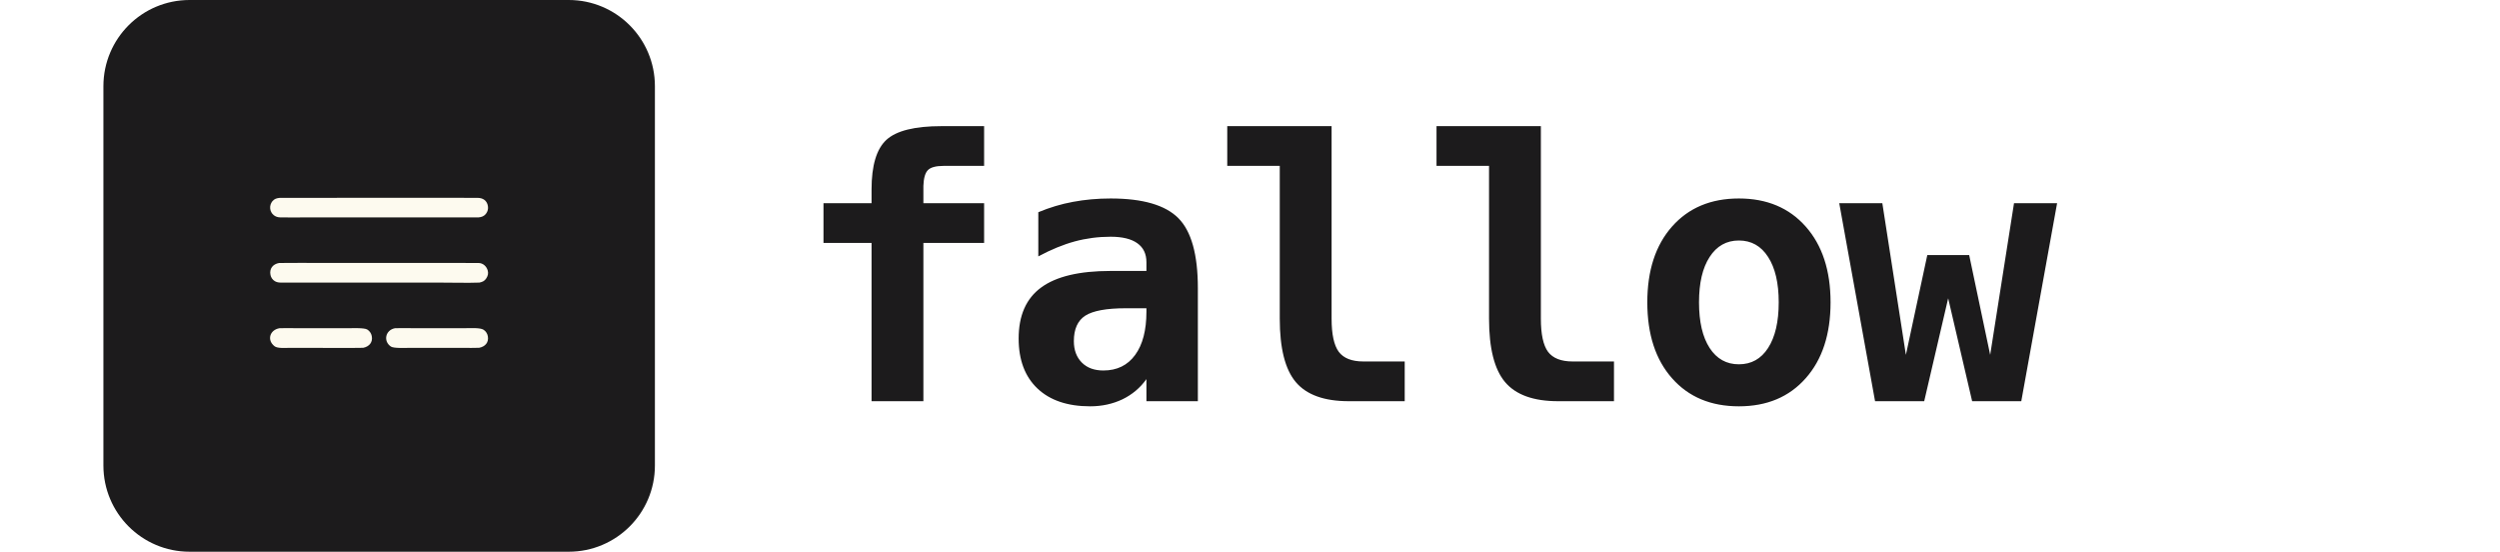
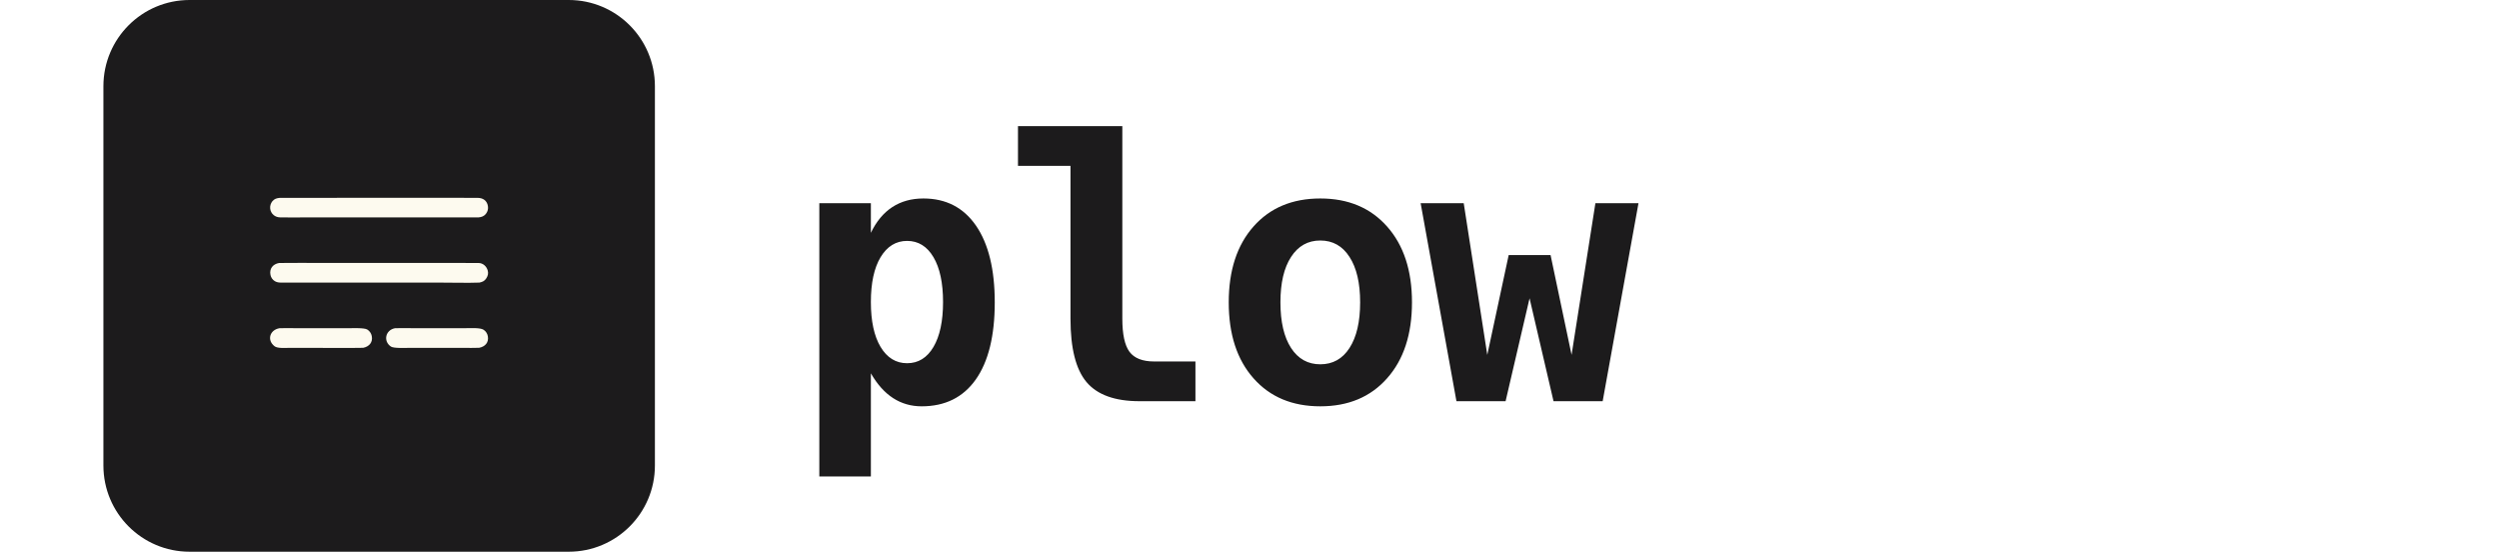
<svg xmlns="http://www.w3.org/2000/svg" viewBox="-12 0 290 64" fill="none">
  <rect width="64" height="64" rx="10" fill="#1C1B1C" />
  <g transform="scale(0.0625)">
    <path fill="#FDFAEF" d="M327.637 367.229L565.676 367.115L651.761 367.14C666.222 367.142 680.678 367.036 695.134 367.237C704.959 367.374 712.287 372.395 713.933 382.501C714.8 387.542 713.488 392.714 710.322 396.732C706.572 401.513 702.301 402.85 696.625 403.489L448.106 403.538L369.637 403.542C355.843 403.565 341.694 403.737 327.893 403.439C323.683 403.347 319.634 402.031 316.29 399.364C312.539 396.339 310.153 391.94 309.664 387.147C309.153 382.246 310.612 377.344 313.72 373.521C317.507 368.916 322.053 367.706 327.637 367.229Z" />
    <path fill="#FDFAEF" d="M326.287 488.114C352.917 487.698 380.416 488.03 407.103 488.032L553.659 488.002L648.435 488.007C664.509 488.01 680.605 487.931 696.675 488.129C705.024 488.231 711.603 494.505 713.652 502.352C715.053 507.714 713.796 512.072 710.918 516.617C707.715 521.668 703.78 523.267 698.251 524.486C677.183 525.277 650.988 524.559 629.558 524.551L498.505 524.563L386.913 524.556C367.556 524.569 347.971 524.677 328.603 524.464C325.066 524.426 321.418 523.678 318.342 521.852C314.164 519.368 311.225 515.239 310.247 510.477C307.726 498.64 314.73 490.047 326.287 488.114Z" />
    <path fill="#FDFAEF" d="M541.606 609.14C551.372 608.794 562.897 609.087 572.771 609.092L631.679 609.103L673.048 609.093C681.029 609.094 699.734 607.882 705.915 612.046C710.014 614.758 712.84 619.014 713.751 623.844C715.974 635.527 708.78 643.425 697.684 645.489C688.964 645.933 677.56 645.631 668.64 645.642L612.346 645.635L567.788 645.652C560.315 645.657 539.033 646.72 533.839 643.226C519.011 633.249 523.559 612.315 541.606 609.14Z" />
    <path fill="#FDFAEF" d="M326.998 609.174C335.499 608.768 346.474 609.103 355.202 609.103L408.529 609.106L454.182 609.181C462.094 609.183 484.06 608.124 489.802 611.53C494.19 614.19 497.253 618.575 498.242 623.609C500.63 635.216 493.438 643.323 482.404 645.531C449.341 646.182 414.663 645.564 381.467 645.607L344.59 645.652C337.186 645.653 323.308 646.852 317.844 642.672C302.962 631.288 308.928 612.14 326.998 609.174Z" />
  </g>
-   <text x="80" y="32" dominant-baseline="central" font-family="ui-monospace, 'Cascadia Code', 'Fira Code', monospace" font-size="42" font-weight="700" letter-spacing="-1" fill="#1C1B1C">fallow</text>
+   <text x="80" y="32" dominant-baseline="central" font-family="ui-monospace, 'Cascadia Code', 'Fira Code', monospace" font-size="42" font-weight="700" letter-spacing="-1" fill="#1C1B1C">plow</text>
</svg>
